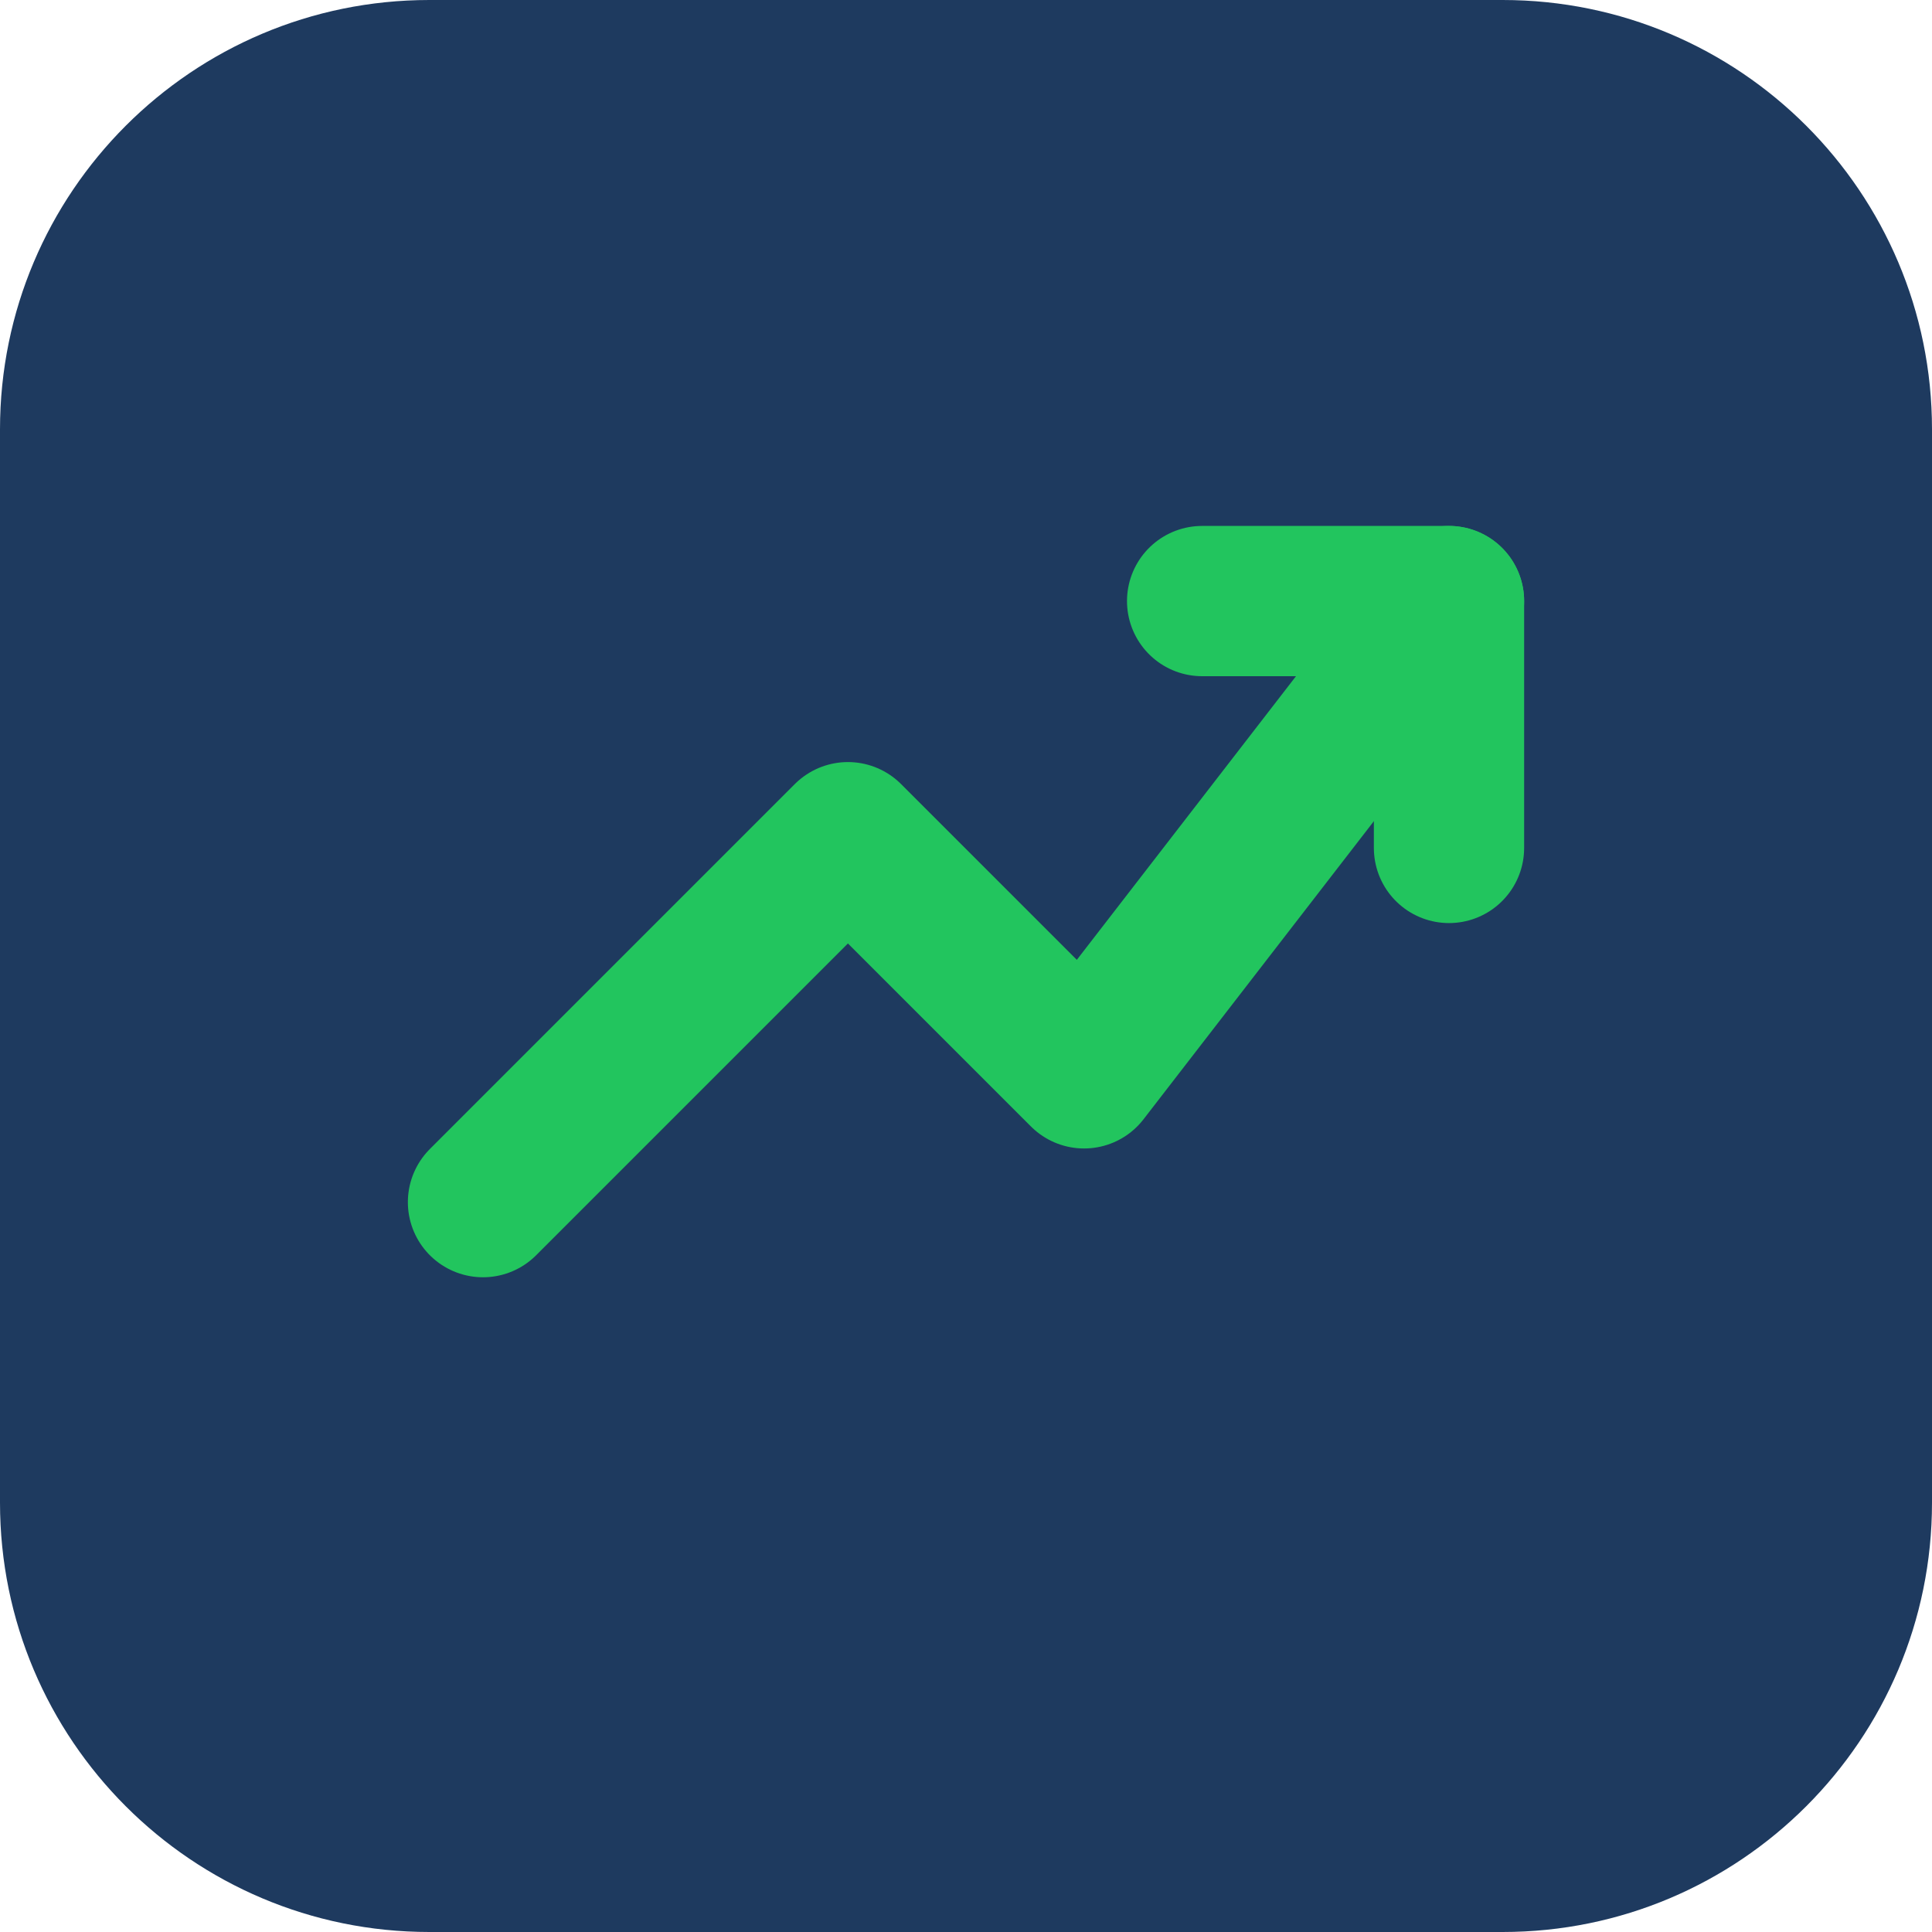
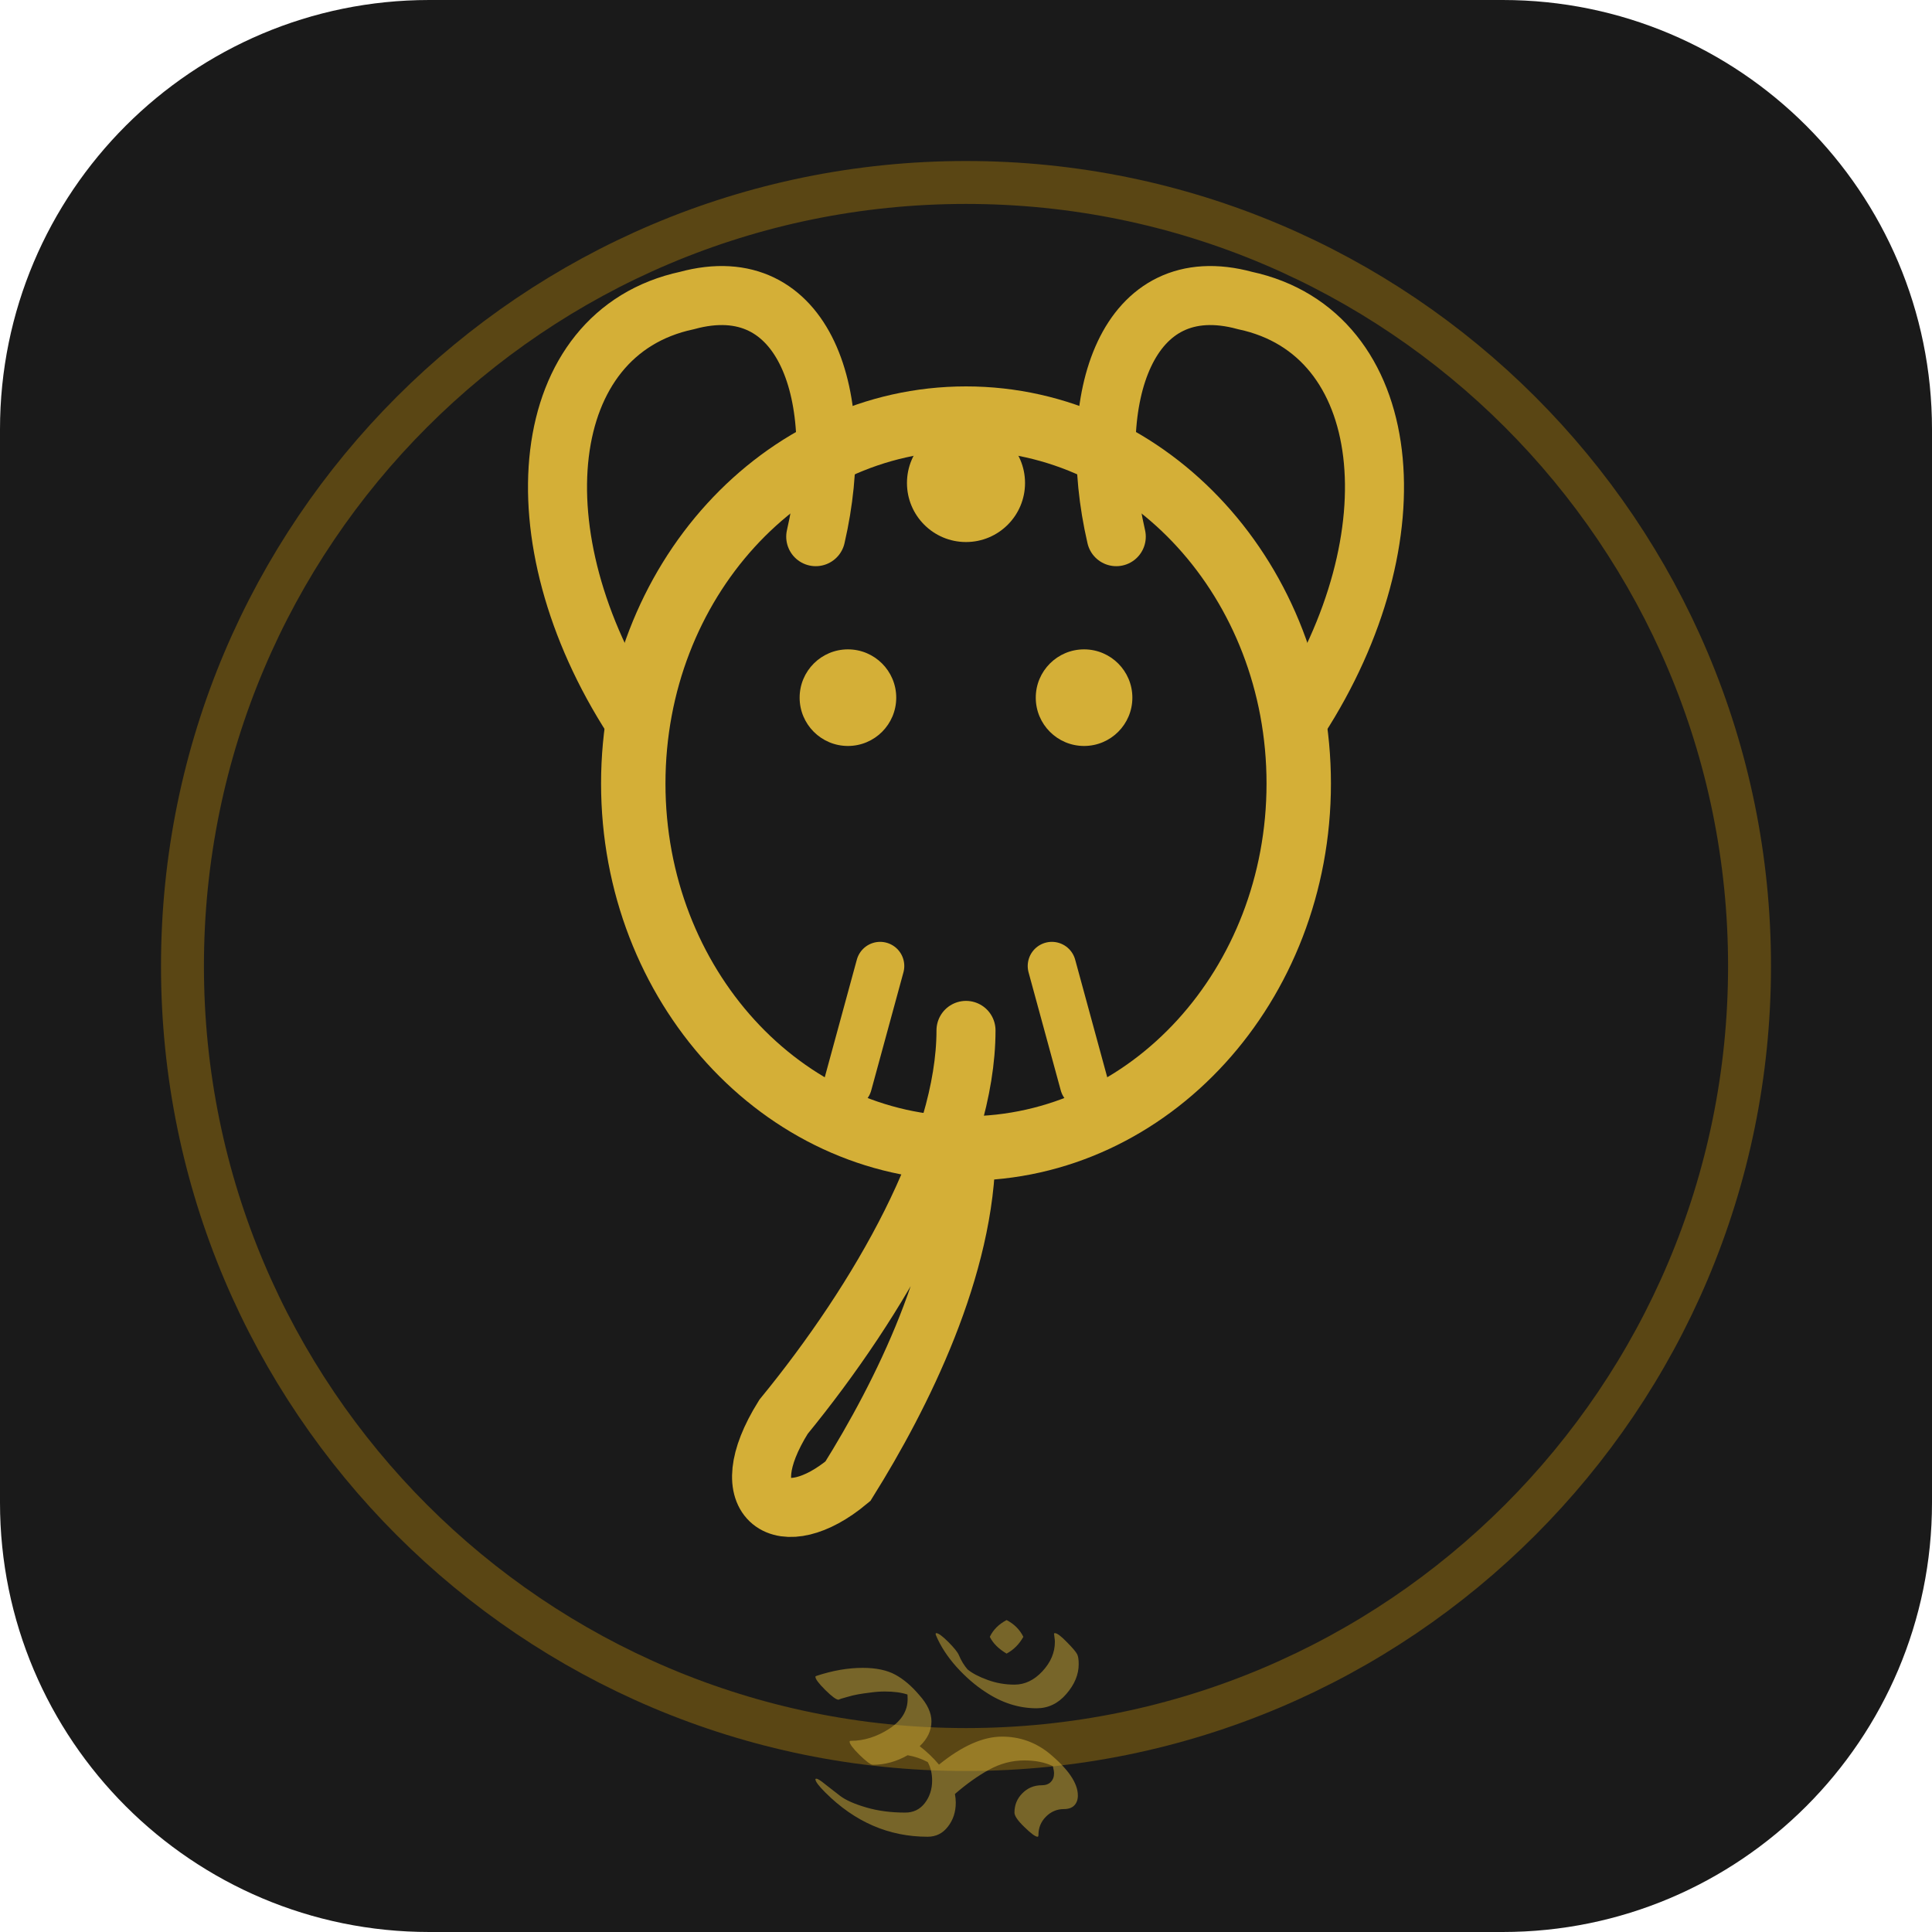
- <svg xmlns="http://www.w3.org/2000/svg" viewBox="0 0 180 180" fill="none">
-   <rect width="180" height="180" rx="40" fill="#1e3a5f" />
-   <path d="M45 112L79 78L101 100L135 56" stroke="#22c55e" stroke-width="14" stroke-linecap="round" stroke-linejoin="round" />
-   <path d="M112 56H135V79" stroke="#22c55e" stroke-width="14" stroke-linecap="round" stroke-linejoin="round" />
+ <svg xmlns="http://www.w3.org/2000/svg" viewBox="0 0 180 180" width="180" height="180">
+   <rect width="180" height="180" rx="40" fill="#1a1a1a" />
+   <circle cx="90" cy="90" r="73" fill="none" stroke="#b8860b" stroke-width="4" opacity="0.4" />
+   <ellipse cx="90" cy="73" rx="31" ry="34" fill="none" stroke="#d4af37" stroke-width="6" />
+   <path d="M59 67 C48 50 50 31 64 28 C75 25 79 37 76 50" fill="none" stroke="#d4af37" stroke-width="5.5" stroke-linecap="round" />
+   <path d="M121 67 C132 50 130 31 116 28 C105 25 101 37 104 50" fill="none" stroke="#d4af37" stroke-width="5.5" stroke-linecap="round" />
+   <circle cx="79" cy="65" r="4.5" fill="#d4af37" />
+   <circle cx="101" cy="65" r="4.5" fill="#d4af37" />
+   <circle cx="90" cy="45" r="5.5" fill="#d4af37" />
+   <path d="M90 96 C90 107 82 121 73 132 C68 140 73 143 79 138 C84 130 90 118 90 107" fill="none" stroke="#d4af37" stroke-width="5.5" stroke-linecap="round" />
+   <path d="M82 90 L79 101" stroke="#d4af37" stroke-width="4.5" stroke-linecap="round" />
+   <path d="M98 90 L101 101" stroke="#d4af37" stroke-width="4.5" stroke-linecap="round" />
+   <text x="76" y="170" font-family="Georgia, serif" font-size="28" fill="#d4af37" opacity="0.5">ॐ</text>
</svg>
